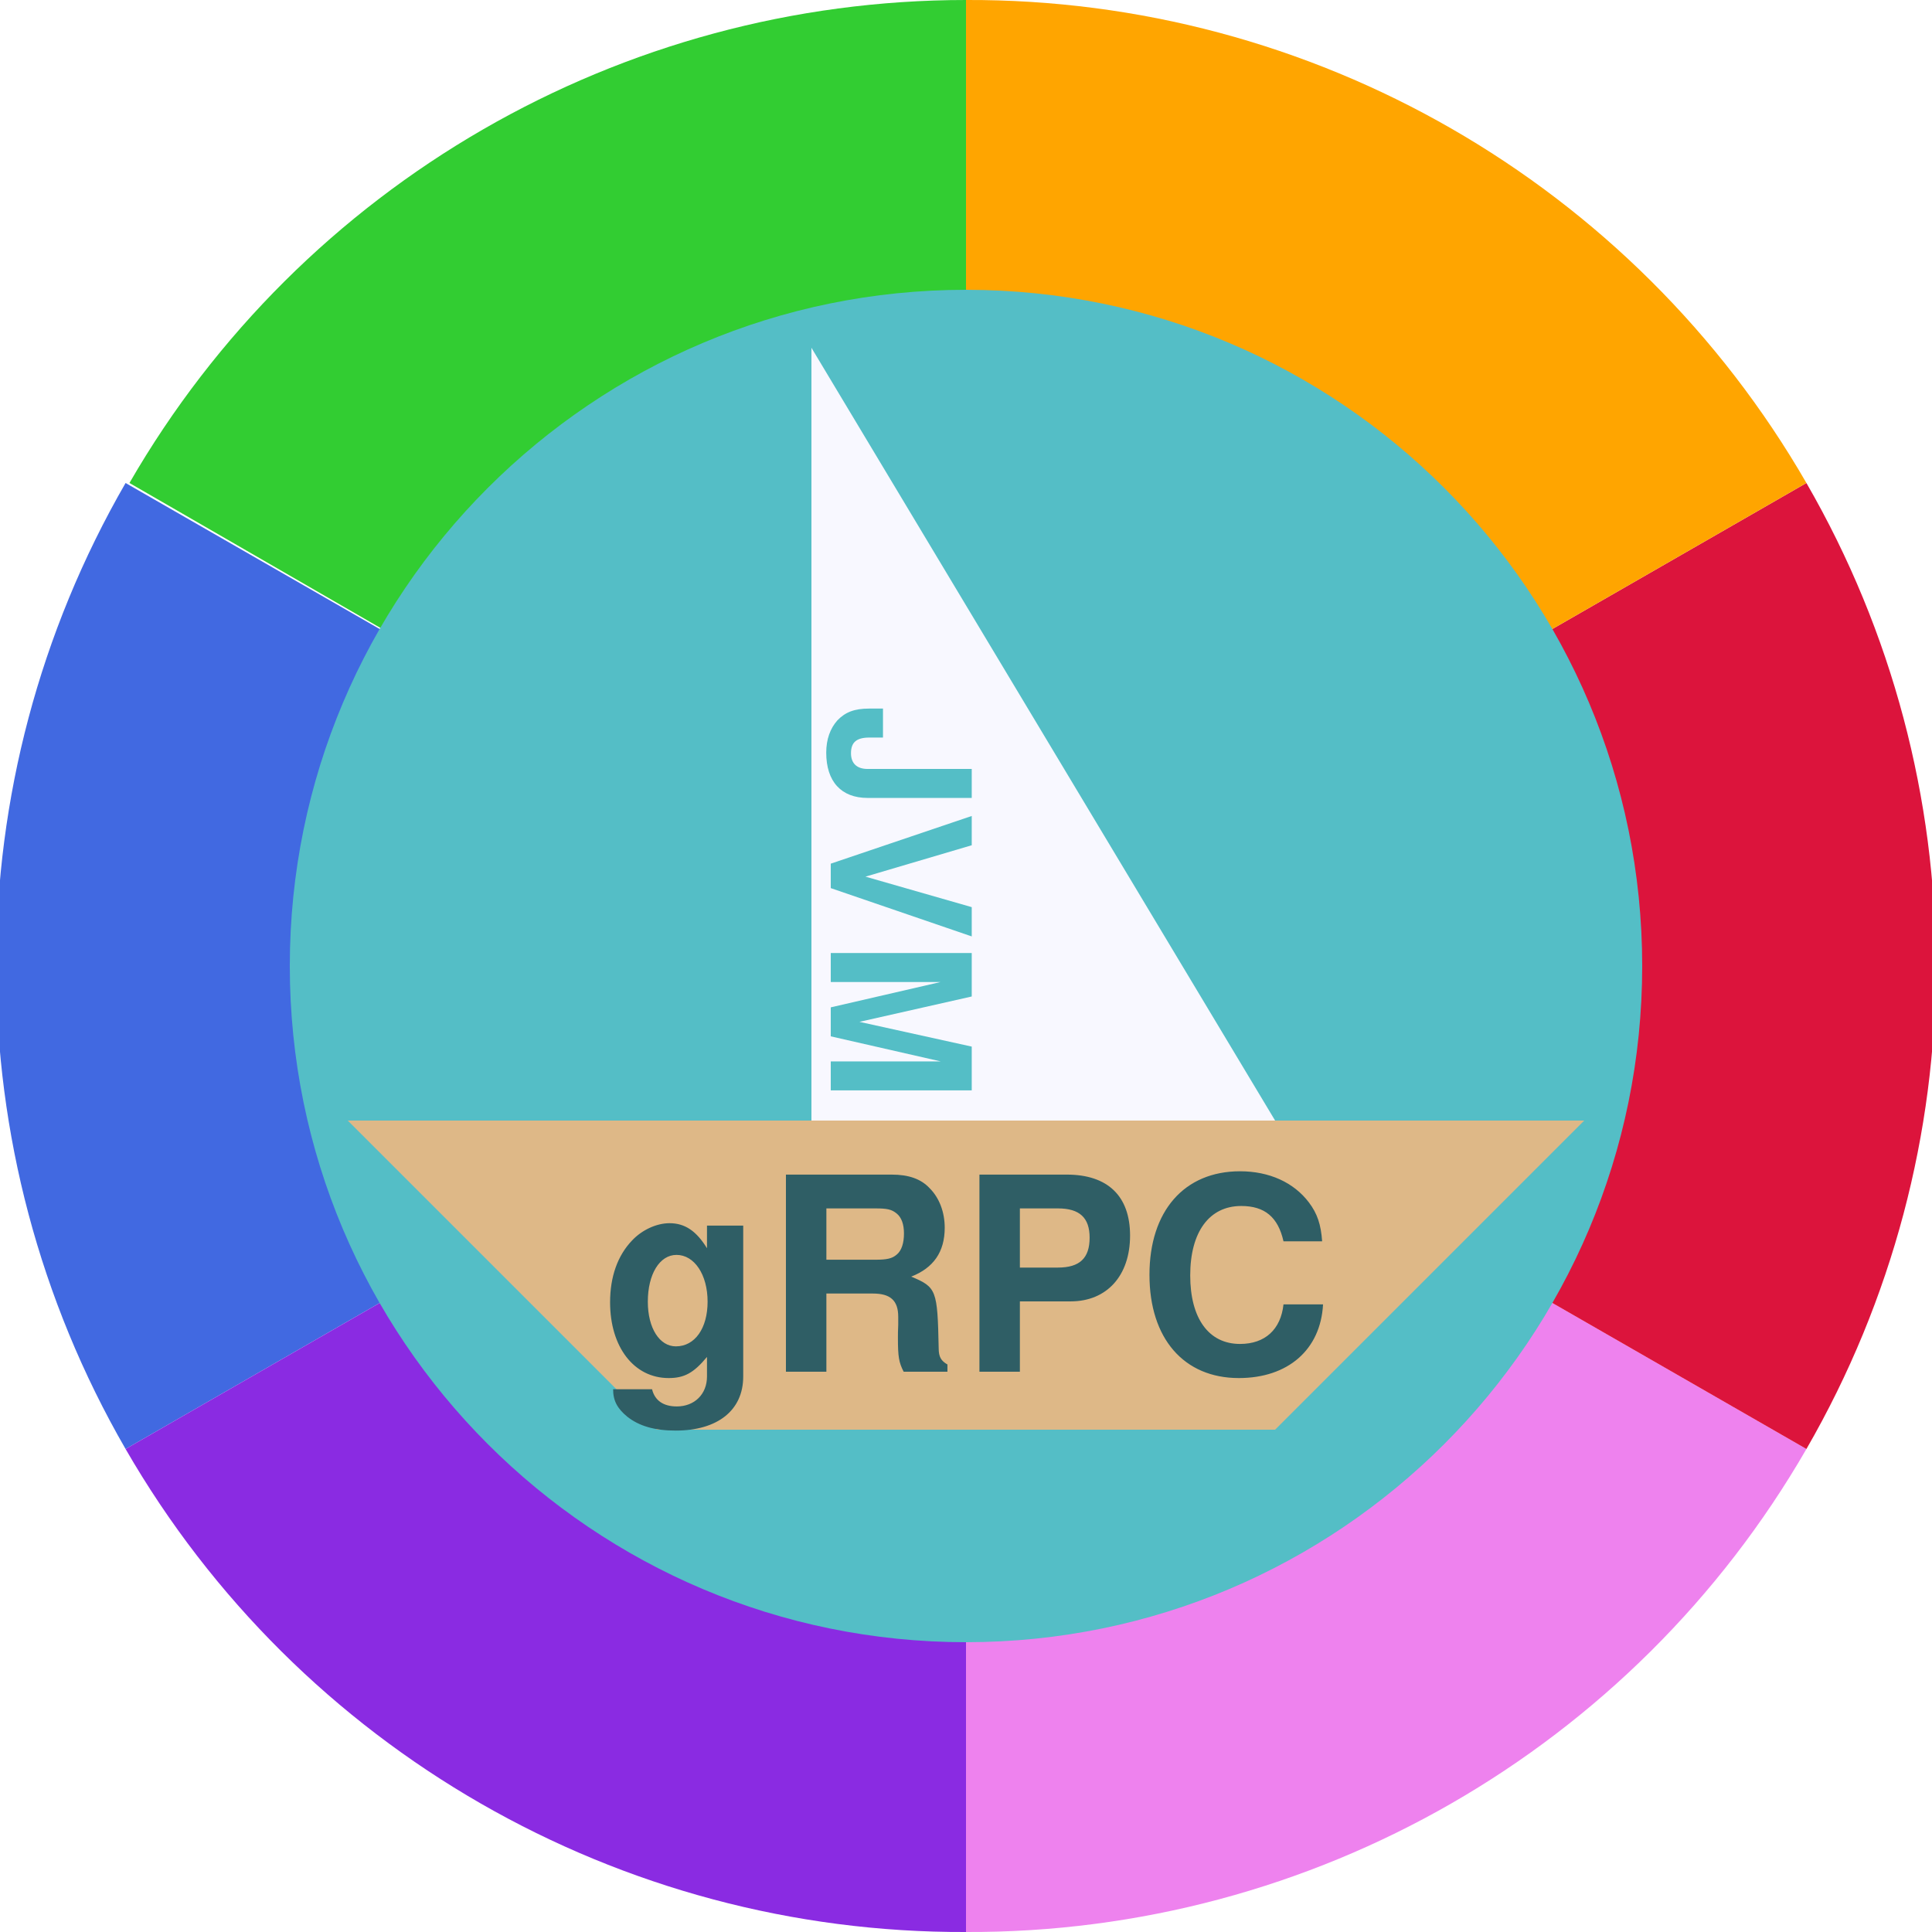
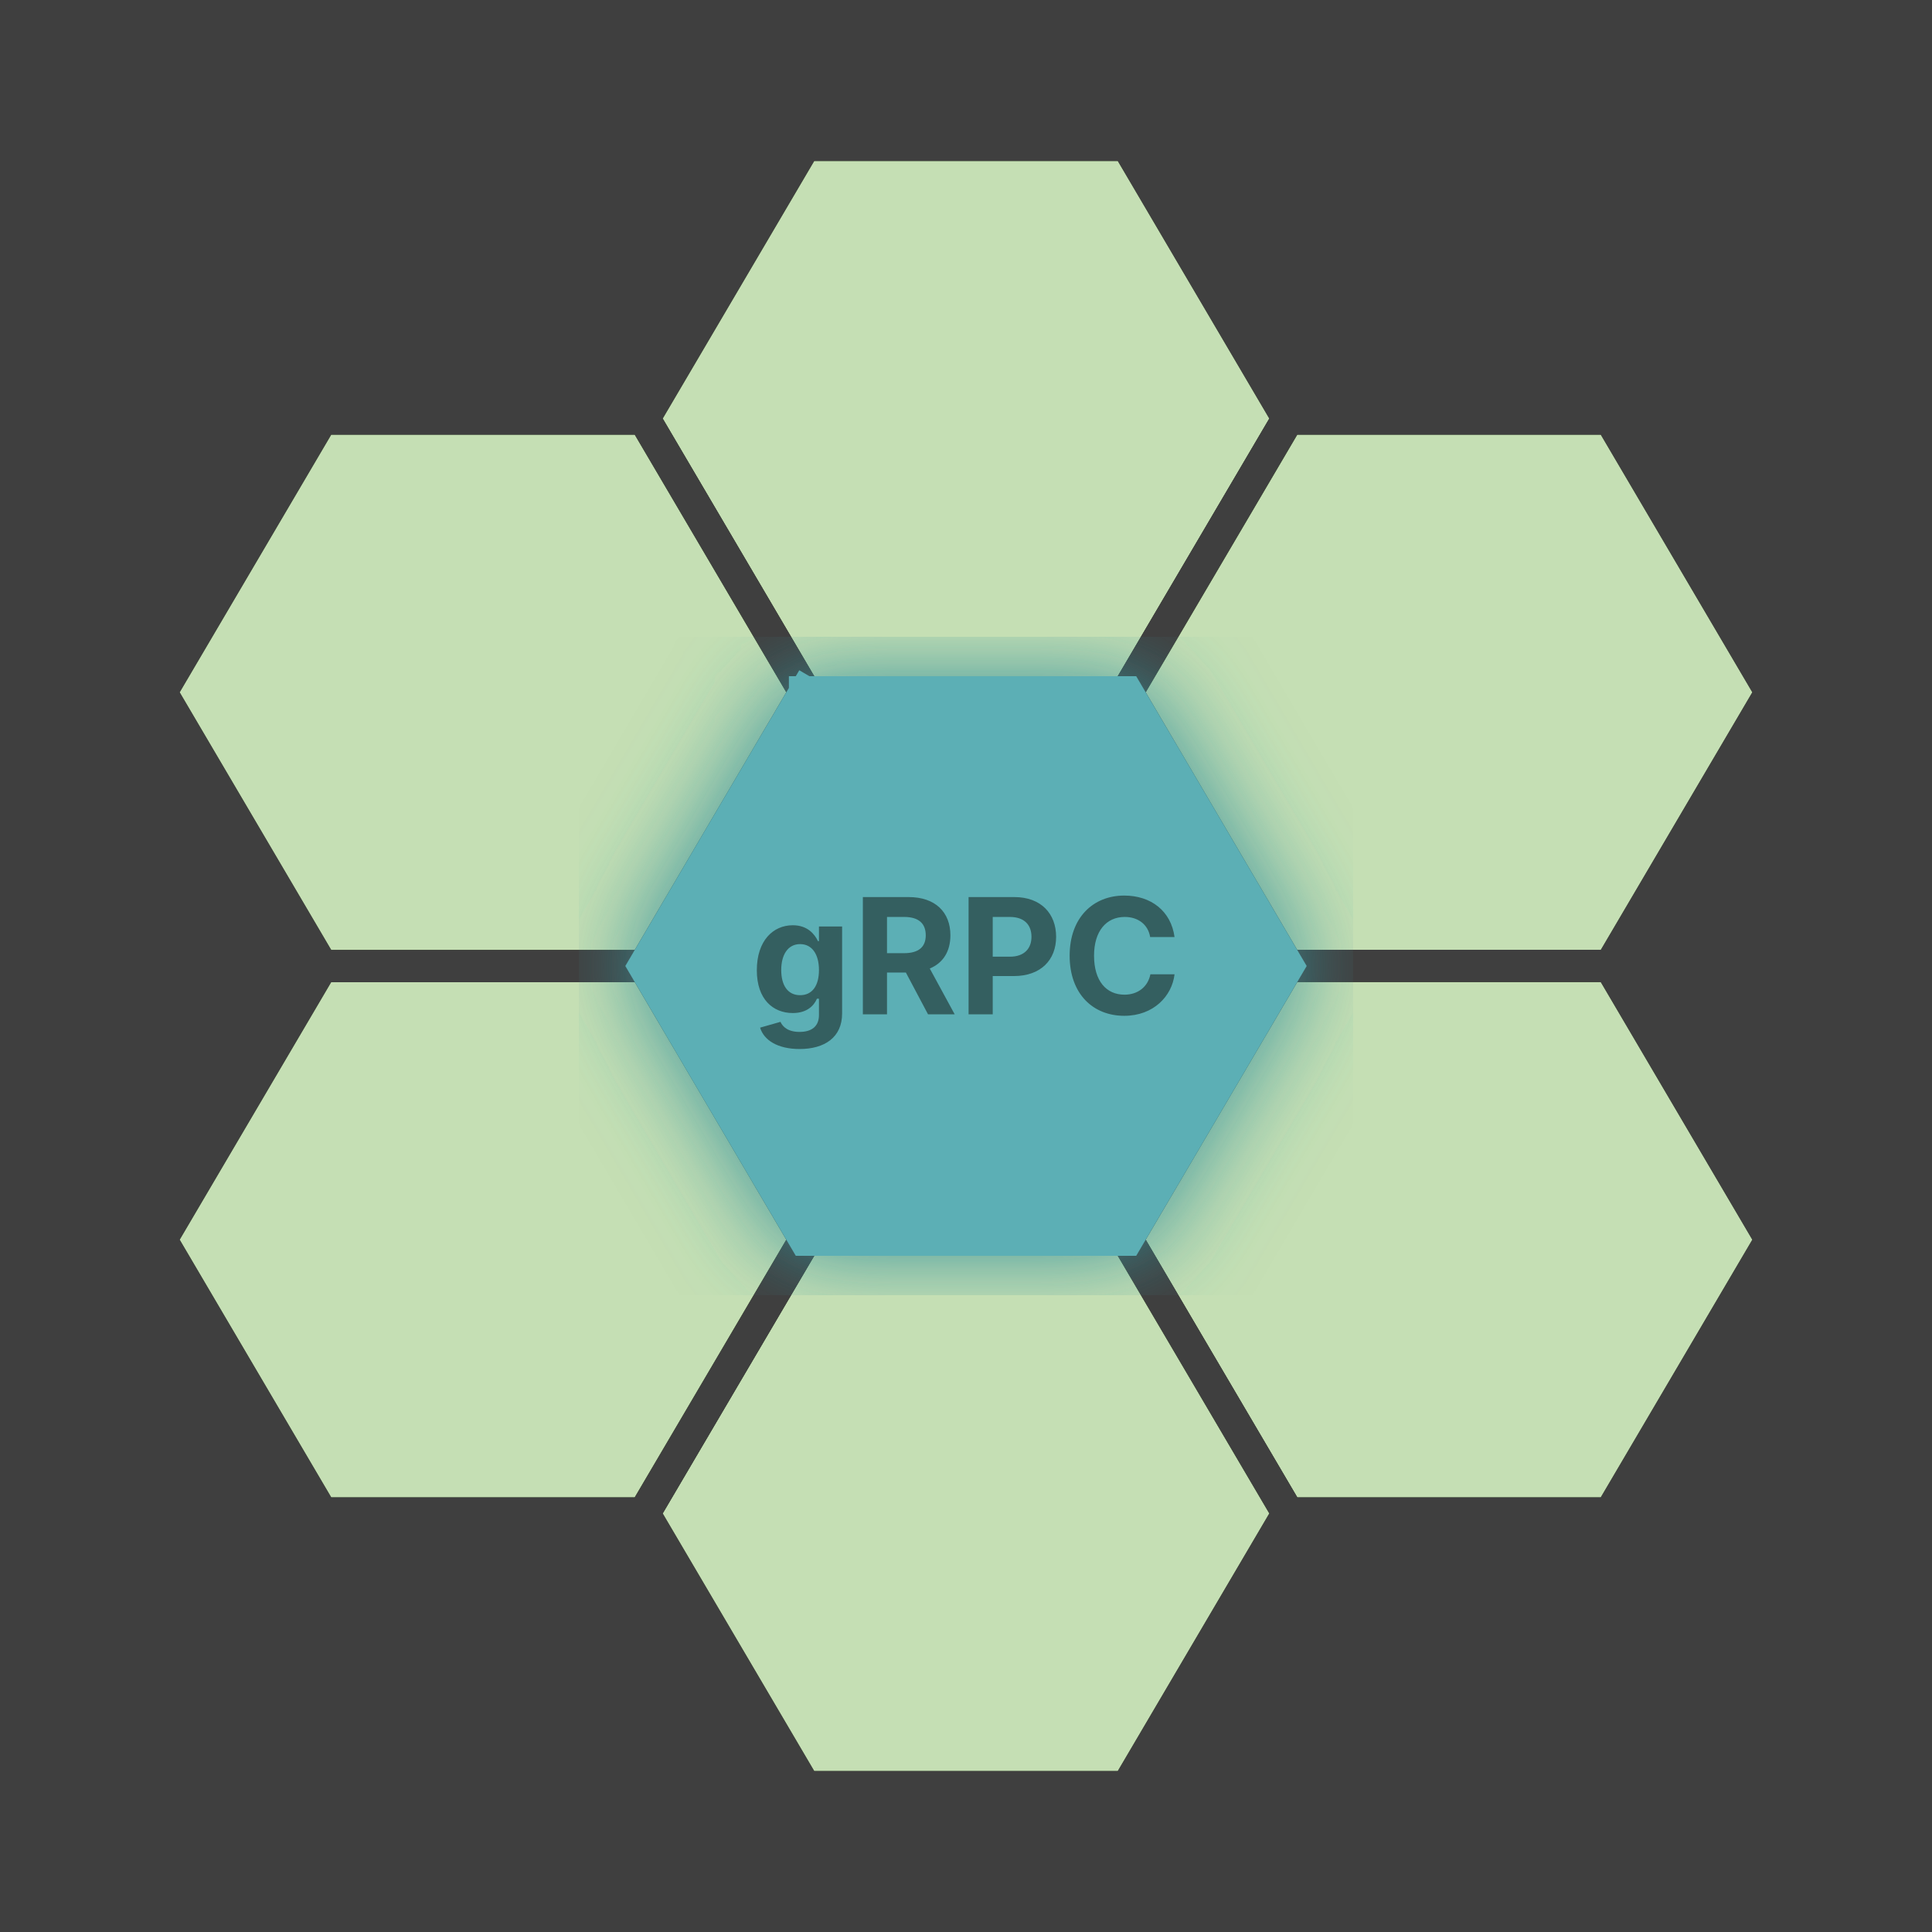
- <svg xmlns="http://www.w3.org/2000/svg" width="100" height="100">
-   <g id="group-color" stroke="none" stroke-width="none">
-     <path id="element-color-1" d="M50,50 m0,-50 a50,50,1,0,0,-43.3,25 L50,50 z" fill="LimeGreen" />
-     <path id="element-color-2" d="M50,50 m-43.5,-25 a50,50,1,0,0,0,50 L50,50 z" fill="RoyalBlue" />
-     <path id="element-color-3" d="M50,50 m-43.5,25 a50,50,1,0,0,43.5,25 L50,50 z" fill="BlueViolet" />
-     <path id="element-color-4" d="M50,50 m0,50 a50,50,1,0,0,43.5,-25 L50,50 z" fill="Violet" />
-     <path id="element-color-5" d="M50,50 m43.5,25 a50,50,1,0,0,0,-50 L50,50 z" fill="Crimson" />
-     <path id="element-color-6" d="M50,50 m43.5,-25 a50,50,1,0,0,-43.5,-25 L50,50 z" fill="Orange" />
-     <circle cx="50" cy="50" r="35" fill="#54BEC6" />
-     <path id="element-boat" d="M50,50 m-32,8 l64,0 l-16,16 l-32,0 z" fill="BurlyWood" />
-     <path id="element-sail" d="M50,50 m-8,-32 l24,40 l-24,0 z" fill="GhostWhite" />
+ <svg xmlns="http://www.w3.org/2000/svg" width="120" height="120">
+   <g id="group-background">
+     <path id="background" d="M60,60 m-60,-60 l120,0 l0,120 l-120,0 l0,-120 z" fill="#3f3f3f" />
  </g>
-   <g id="group-text" font-family="Helvetica, Arial, sans-serif" font-weight="bold">
-     <text id="element-grpc" x="50" y="71" text-anchor="middle" font-size="14" fill="#2F5E65">
+   <g id="group-hive" fill="#fefefe" stroke="#3f3f3f" stroke-width="2" stroke-linecap="square" stroke-miterlimit="100">
+     <path id="hive-top" d="M60,60 m-10,-51 l20,0 l10,17 l-10,17 l-20,0 l-10,-17 l10,-17" />
+     <path id="hive-right-top" d="M60,60 m20,-34 l20,0 l10,17 l-10,17 l-20,0 l-10,-17 l10,-17" />
+     <path id="hive-right-bottom" d="M60,60 m20,0 l20,0 l10,17 l-10,17 l-20,0 l-10,-17 l10,-17" />
+     <path id="hive-bottom" d="M60,60 m-10,17 l20,0 l10,17 l-10,17 l-20,0 l-10,-17 l10,-17" />
+     <path id="hive-left-bottom" d="M60,60 m-40,0 l20,0 l10,17 l-10,17 l-20,0 l-10,-17 l10,-17" />
+     <path id="hive-left-top" d="M60,60 m-40,-34 l20,0 l10,17 l-10,17 l-20,0 l-10,-17 l10,-17" />
+   </g>
+   <g id="group-color" fill="#fefefe" stroke="#3f3f3f" stroke-width="2" stroke-linecap="square" stroke-miterlimit="100">
+     <path id="color-top" d="M60,60 m-10,-51 l20,0 l10,17 l-10,17 l-20,0 l-10,-17 l10,-17" fill="#6aad3d" fill-opacity="0.382" />
+     <path id="color-right-top" d="M60,60 m20,-34 l20,0 l10,17 l-10,17 l-20,0 l-10,-17 l10,-17" fill="#6aad3d" fill-opacity="0.382" />
+     <path id="color-right-bottom" d="M60,60 m20,0 l20,0 l10,17 l-10,17 l-20,0 l-10,-17 l10,-17" fill="#6aad3d" fill-opacity="0.382" />
+     <path id="color-bottom" d="M60,60 m-10,17 l20,0 l10,17 l-10,17 l-20,0 l-10,-17 l10,-17" fill="#6aad3d" fill-opacity="0.382" />
+     <path id="color-left-bottom" d="M60,60 m-40,0 l20,0 l10,17 l-10,17 l-20,0 l-10,-17 l10,-17" fill="#6aad3d" fill-opacity="0.382" />
+     <path id="color-left-top" d="M60,60 m-40,-34 l20,0 l10,17 l-10,17 l-20,0 l-10,-17 l10,-17" fill="#6aad3d" fill-opacity="0.382" />
+   </g>
+   <g id="group-title">
+     <path id="text-background" d="M60,60 m-10,-17 l20,0 l10,17 l-10,17 l-20,0 l-10,-17 l10,-17" stroke-width="2" stroke-linecap="square" stroke-miterlimit="100" fill="#5cafb5" stroke="#5cafb5" filter="url(#light-shadow)" />
+     <text id="text-grpc" x="60" y="63" text-anchor="middle" font-family="Inter,Arial,sans-serif" font-size="10" font-weight="bold" fill="#345f60">
      gRPC
    </text>
-     <text id="element-jvm" x="43" y="57" text-anchor="end" font-size="10" transform="rotate(90, 43, 57)" fill="#54BEC6">
-       JVM
-     </text>
  </g>
+   <defs>
+     <filter id="light-shadow">
+       <feColorMatrix result="colorOut" in="SourceGraphic" values="0.361 0 0 0 0                              0 0.686 0 0 0                              0 0 0.71 0 0                              0 0 0 1 0" />
+       <feGaussianBlur result="blurOut" in="colorOut" stdDeviation="3" />
+       <feBlend in="SourceGraphic" in2="blurOut" mode="normal" />
+     </filter>
+   </defs>
</svg>
